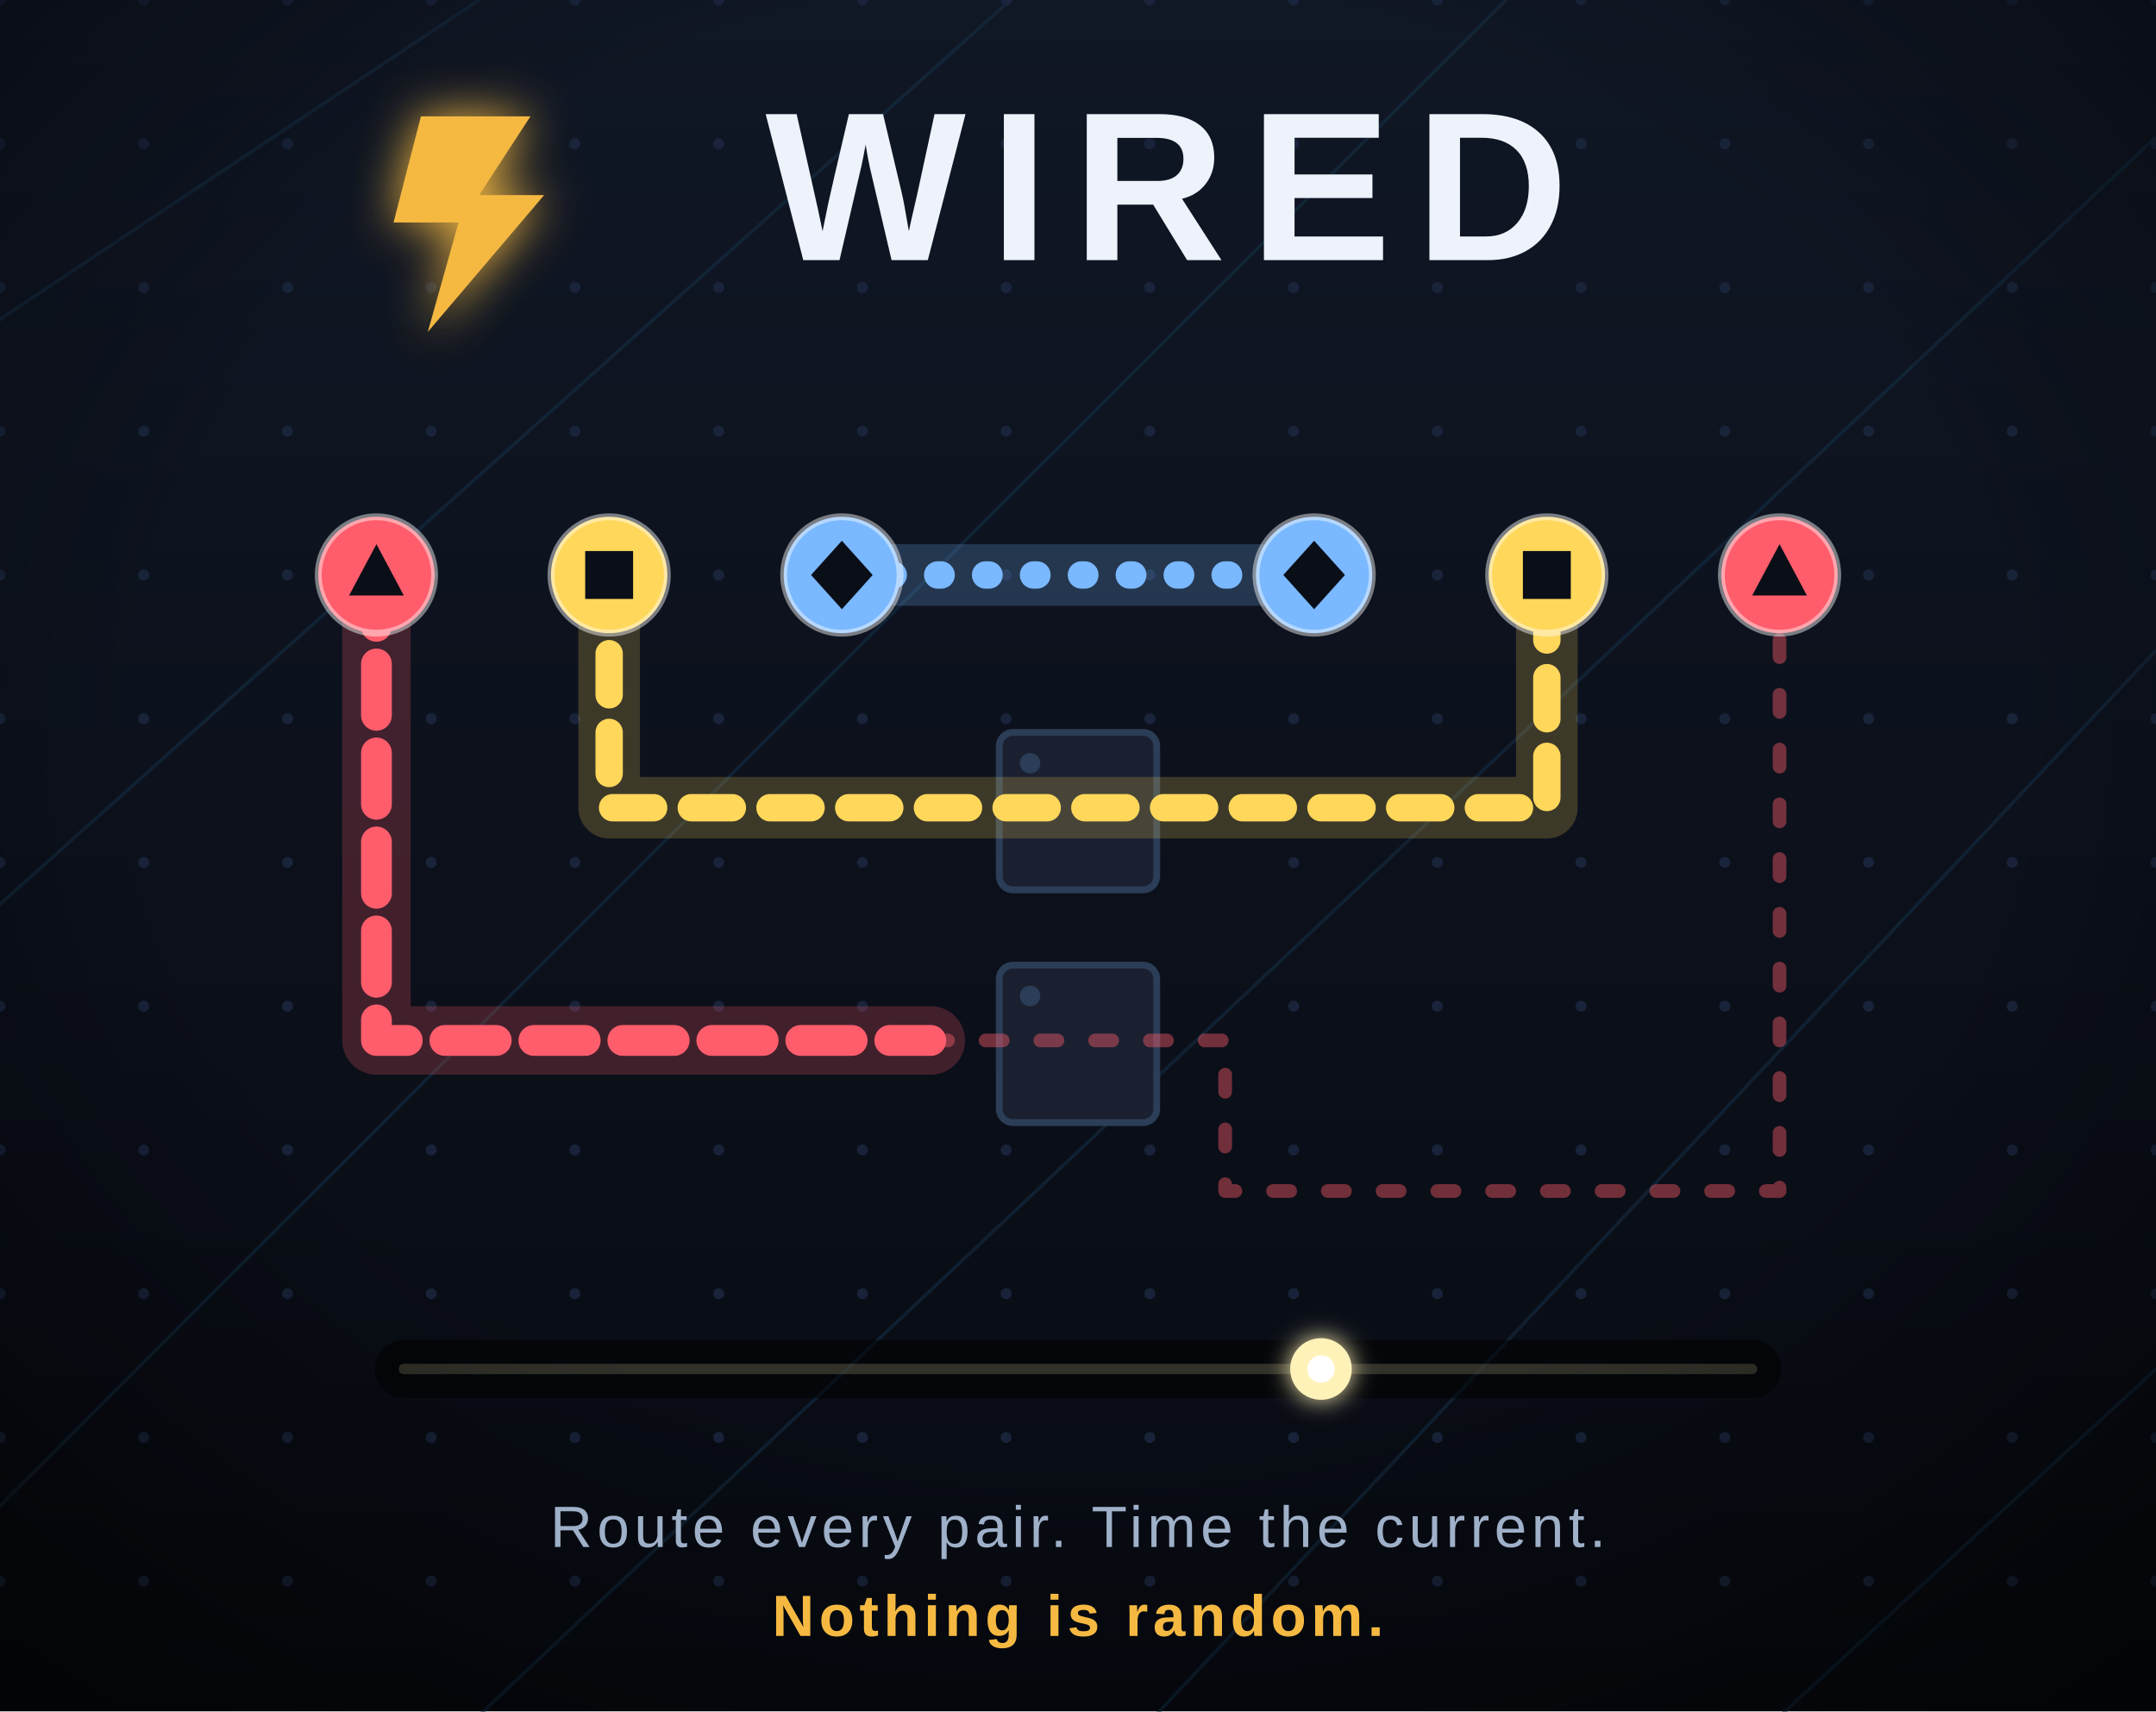
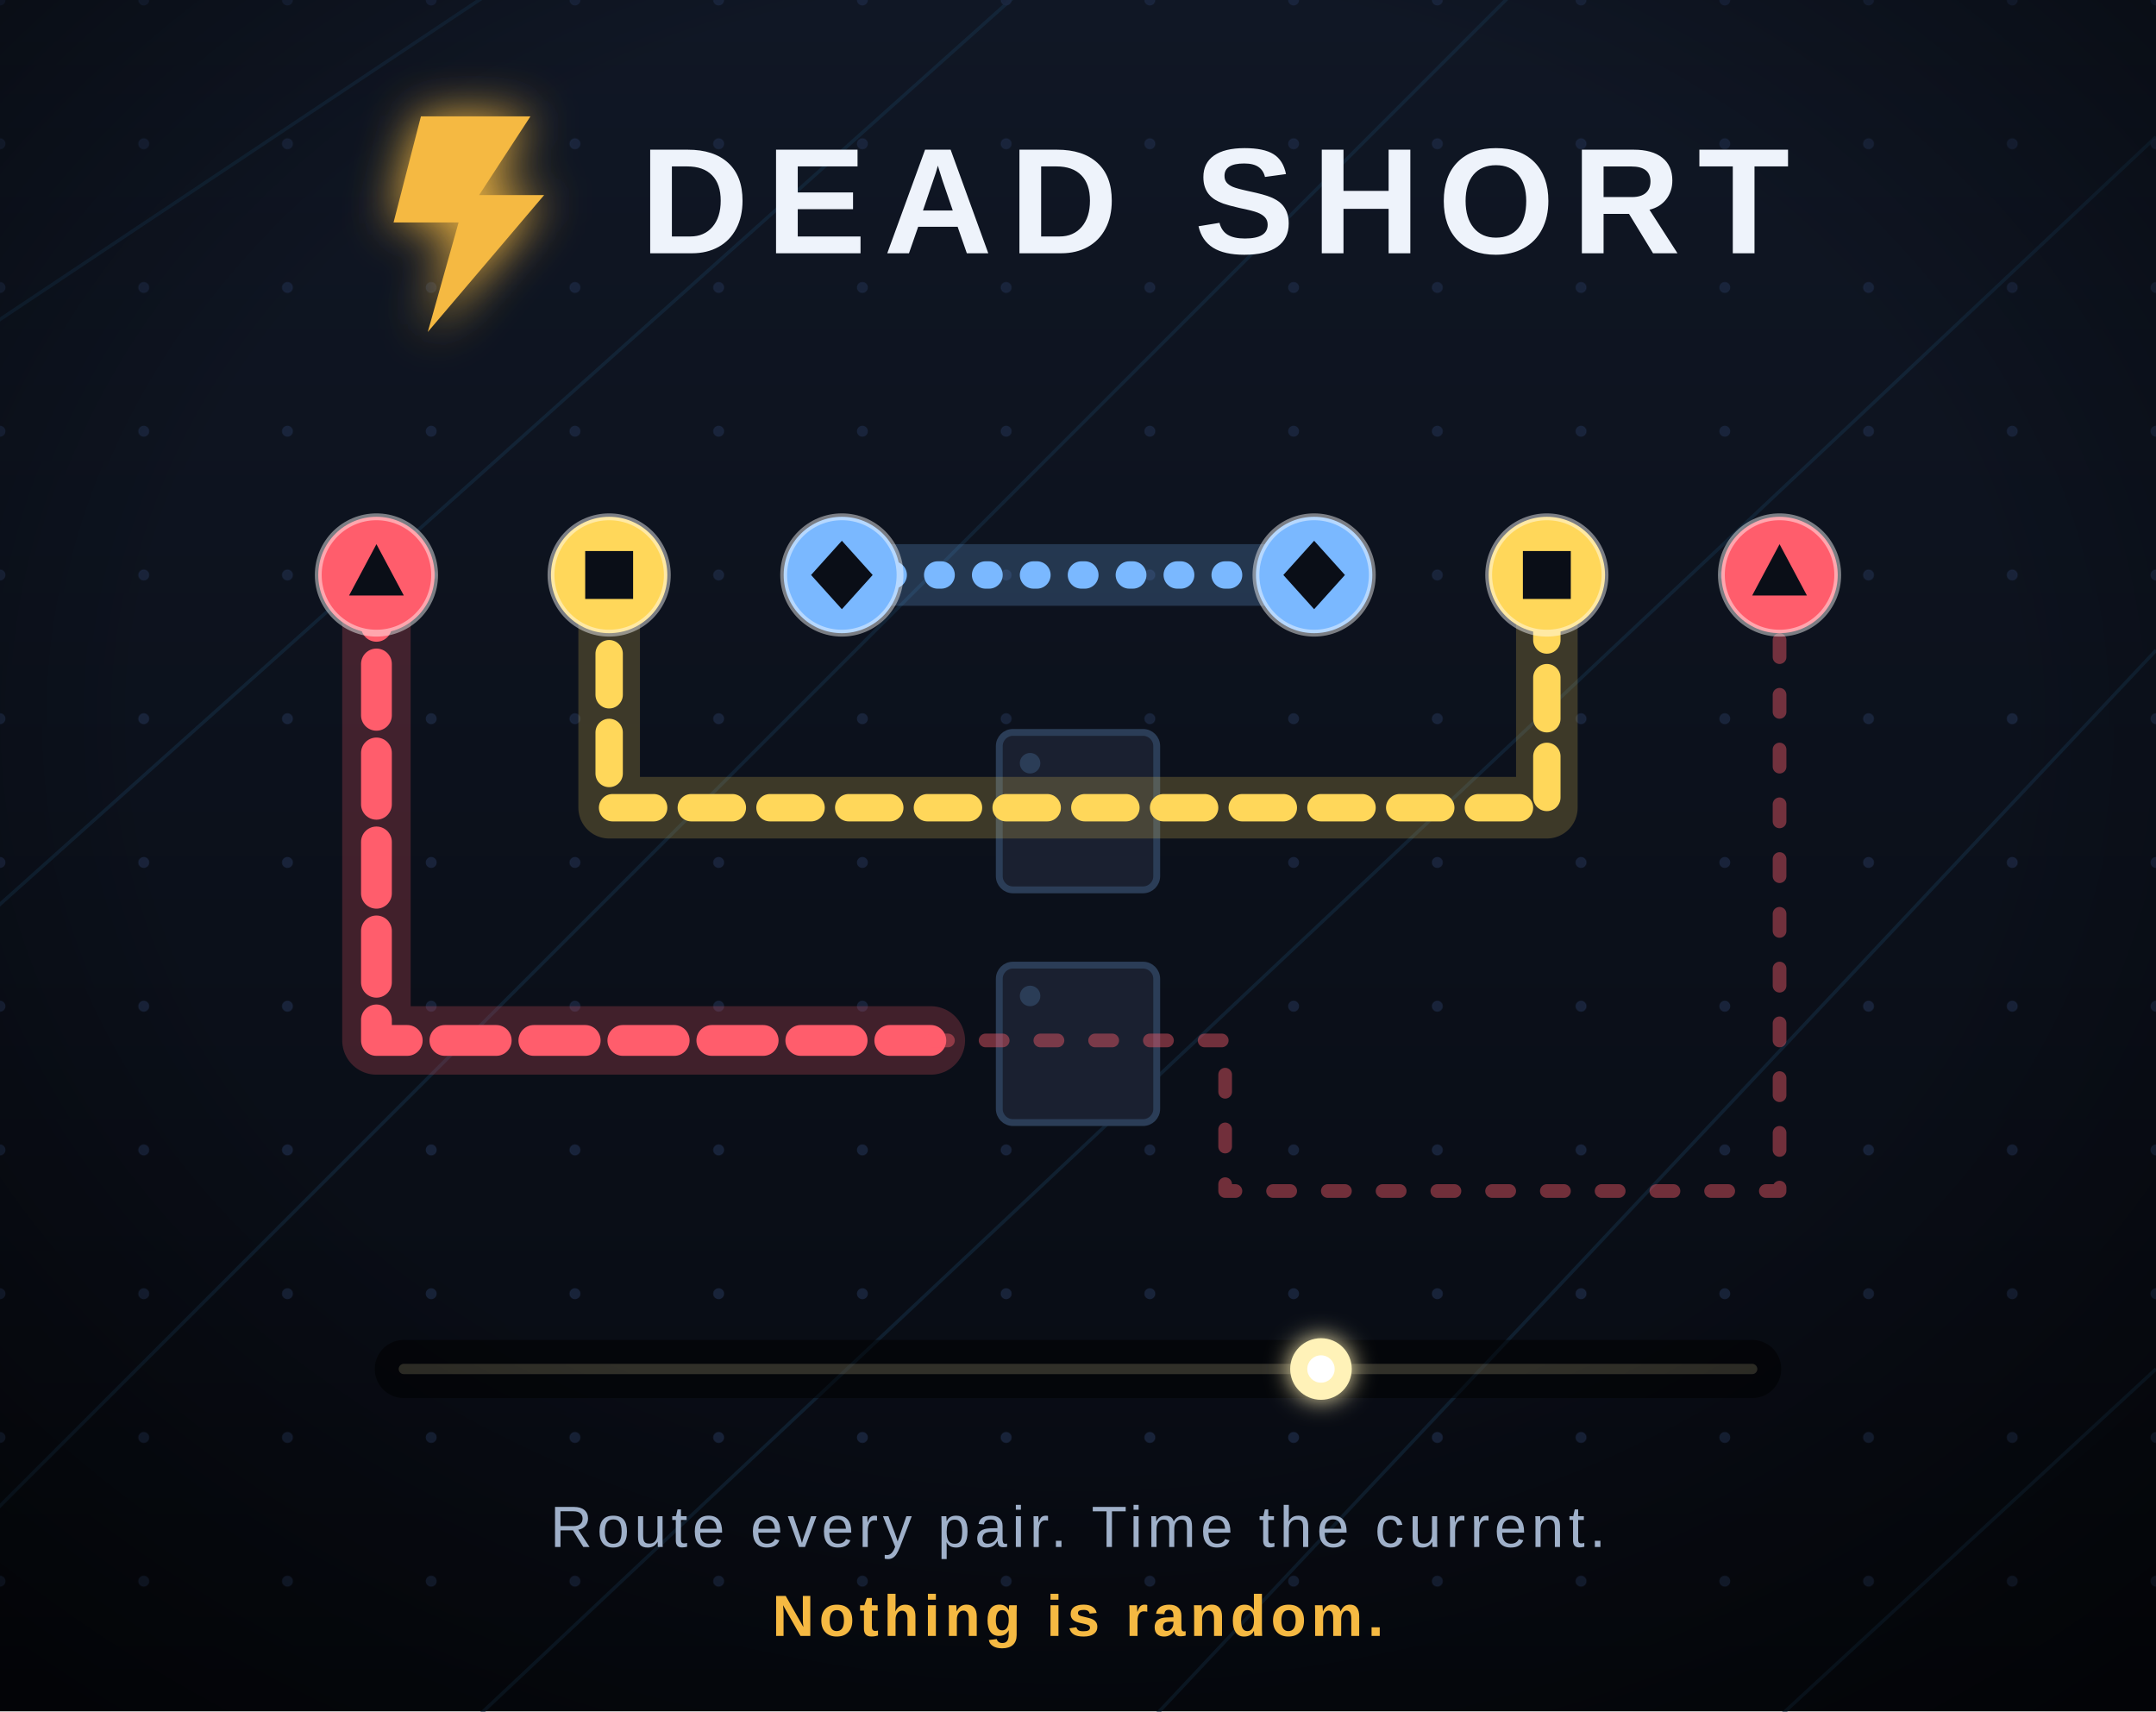
- <svg xmlns="http://www.w3.org/2000/svg" width="630" height="500" viewBox="0 0 630 500" role="img" aria-label="Wired — a circuit routing puzzle">
+ <svg xmlns="http://www.w3.org/2000/svg" width="630" height="500" viewBox="0 0 630 500" role="img" aria-label="Dead Short — a circuit routing puzzle">
  <defs>
    <linearGradient id="sky" x1="0" y1="0" x2="0" y2="1">
      <stop offset="0%" stop-color="#101725" />
      <stop offset="100%" stop-color="#070a11" />
    </linearGradient>
    <radialGradient id="vignette" cx="50%" cy="42%" r="78%">
      <stop offset="55%" stop-color="#000" stop-opacity="0" />
      <stop offset="100%" stop-color="#000" stop-opacity="0.65" />
    </radialGradient>
    <filter id="glow" x="-60%" y="-60%" width="220%" height="220%">
      <feGaussianBlur stdDeviation="7" result="b" />
      <feMerge>
        <feMergeNode in="b" />
        <feMergeNode in="SourceGraphic" />
      </feMerge>
    </filter>
    <filter id="softglow" x="-60%" y="-60%" width="220%" height="220%">
      <feGaussianBlur stdDeviation="3.5" result="b" />
      <feMerge>
        <feMergeNode in="b" />
        <feMergeNode in="SourceGraphic" />
      </feMerge>
    </filter>
    <pattern id="pads" width="42" height="42" patternUnits="userSpaceOnUse">
      <circle cx="0" cy="0" r="1.6" fill="#1b2740" />
      <circle cx="42" cy="0" r="1.6" fill="#1b2740" />
      <circle cx="0" cy="42" r="1.6" fill="#1b2740" />
      <circle cx="42" cy="42" r="1.6" fill="#1b2740" />
    </pattern>
  </defs>
  <rect width="630" height="500" fill="url(#sky)" />
  <g stroke="#16324a" stroke-opacity="0.5" stroke-width="1">
    <path d="M-40 120 L200 -40 M-40 300 L340 -40 M-40 480 L480 -40 M120 520 L630 40 M320 520 L630 190 M500 520 L630 400" />
  </g>
  <rect width="630" height="500" fill="url(#pads)" opacity="0.85" />
  <g fill="none" stroke-linecap="round" stroke-linejoin="round">
    <g fill="#1a2030" stroke="#2b3d57" stroke-width="2">
      <rect x="292" y="214" width="46" height="46" rx="4" />
      <rect x="292" y="282" width="46" height="46" rx="4" />
    </g>
    <g fill="#2b3d57">
      <circle cx="301" cy="223" r="3" />
      <circle cx="301" cy="291" r="3" />
    </g>
    <path d="M118 400 H512" stroke="#000" stroke-opacity="0.5" stroke-width="17" />
    <path d="M118 400 H512" stroke="#fff2b8" stroke-opacity="0.18" stroke-width="3" />
    <circle cx="386" cy="400" r="9" fill="#fff2b8" filter="url(#softglow)" />
    <circle cx="386" cy="400" r="4" fill="#fff" />
    <path d="M246 168 H384" stroke="#7ab8ff" stroke-opacity="0.22" stroke-width="18" />
    <path d="M246 168 H384" stroke="#7ab8ff" stroke-width="8" stroke-dasharray="1 13" />
    <path d="M178 168 V236 H452 V168" stroke="#ffd75a" stroke-opacity="0.20" stroke-width="18" />
    <path d="M178 168 V236 H452 V168" stroke="#ffd75a" stroke-width="8" stroke-dasharray="12 11" />
    <path d="M110 168 V304 H272" stroke="#ff5d6c" stroke-opacity="0.22" stroke-width="20" />
    <path d="M110 168 V304 H272" stroke="#ff5d6c" stroke-width="9" stroke-dasharray="15 11" />
    <path d="M272 304 H358 V348 H520 V168" stroke="#ff5d6c" stroke-opacity="0.42" stroke-width="4" stroke-dasharray="5 11" />
  </g>
  <g>
    <g>
      <circle cx="110" cy="168" r="17" fill="#ff5d6c" />
      <circle cx="110" cy="168" r="17" fill="none" stroke="#fff" stroke-opacity="0.45" stroke-width="2" />
      <polygon points="110,159 118,174 102,174" fill="#0a0e17" />
    </g>
    <g>
      <circle cx="520" cy="168" r="17" fill="#ff5d6c" />
      <circle cx="520" cy="168" r="17" fill="none" stroke="#fff" stroke-opacity="0.45" stroke-width="2" />
      <polygon points="520,159 528,174 512,174" fill="#0a0e17" />
    </g>
    <g>
      <circle cx="178" cy="168" r="17" fill="#ffd75a" />
      <circle cx="178" cy="168" r="17" fill="none" stroke="#fff" stroke-opacity="0.45" stroke-width="2" />
      <rect x="171" y="161" width="14" height="14" fill="#0a0e17" />
    </g>
    <g>
      <circle cx="452" cy="168" r="17" fill="#ffd75a" />
      <circle cx="452" cy="168" r="17" fill="none" stroke="#fff" stroke-opacity="0.45" stroke-width="2" />
      <rect x="445" y="161" width="14" height="14" fill="#0a0e17" />
    </g>
    <g>
      <circle cx="246" cy="168" r="17" fill="#7ab8ff" />
      <circle cx="246" cy="168" r="17" fill="none" stroke="#fff" stroke-opacity="0.45" stroke-width="2" />
      <polygon points="246,158 255,168 246,178 237,168" fill="#0a0e17" />
    </g>
    <g>
      <circle cx="384" cy="168" r="17" fill="#7ab8ff" />
      <circle cx="384" cy="168" r="17" fill="none" stroke="#fff" stroke-opacity="0.45" stroke-width="2" />
      <polygon points="384,158 393,168 384,178 375,168" fill="#0a0e17" />
    </g>
  </g>
  <rect width="630" height="500" fill="url(#vignette)" />
  <g transform="translate(315 62)" text-anchor="middle">
    <polygon points="-192,-28 -160,-28 -175,-5 -156,-5 -190,35 -181,3 -200,3" fill="#f5b942" filter="url(#glow)" />
-     <text x="26" y="14" font-family="Segoe UI, Helvetica Neue, Arial, sans-serif" font-size="62" font-weight="700" letter-spacing="7" fill="#eef3fb">WIRED</text>
+     <text x="40" y="12" font-family="Segoe UI, Helvetica Neue, Arial, sans-serif" font-size="44" font-weight="700" letter-spacing="5" fill="#eef3fb">DEAD SHORT</text>
  </g>
  <text x="315" y="452" text-anchor="middle" font-family="Segoe UI, Helvetica Neue, Arial, sans-serif" font-size="17" letter-spacing="1.4" fill="#9fb0c9">
    Route every pair. Time the current.
  </text>
  <text x="315" y="478" text-anchor="middle" font-family="Segoe UI, Helvetica Neue, Arial, sans-serif" font-size="17" font-weight="600" letter-spacing="1.4" fill="#f5b942">
    Nothing is random.
  </text>
</svg>
